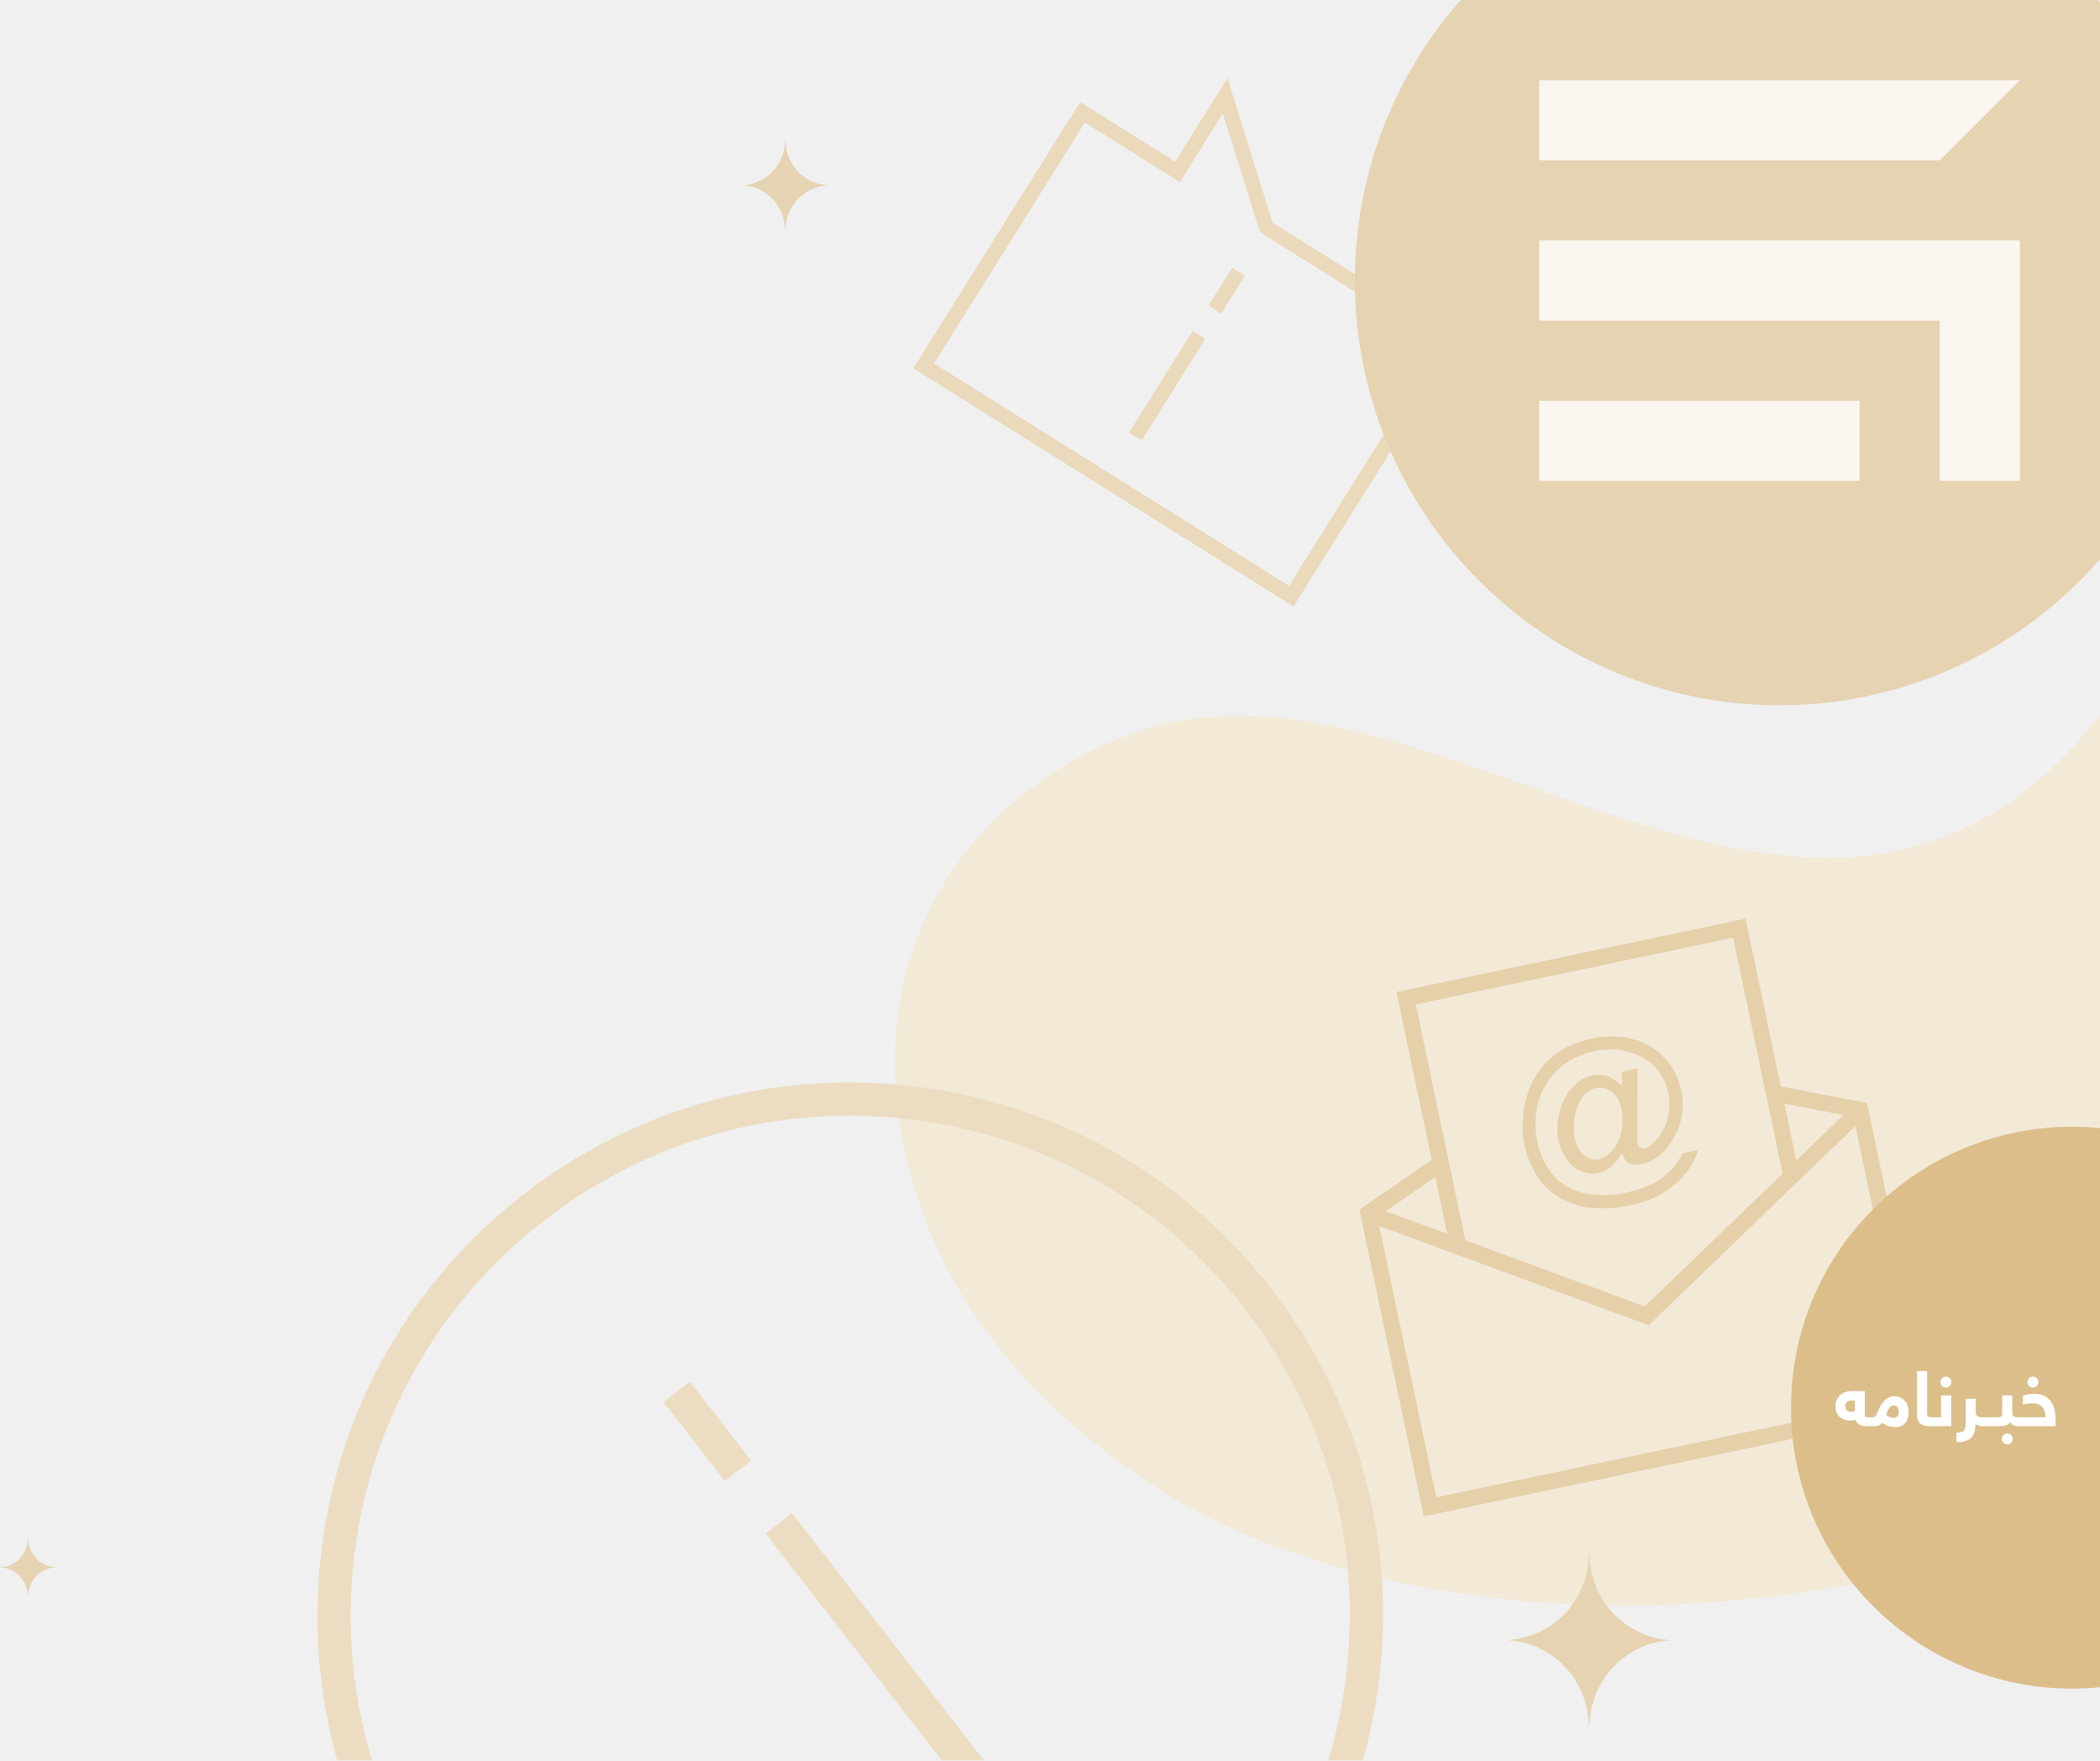
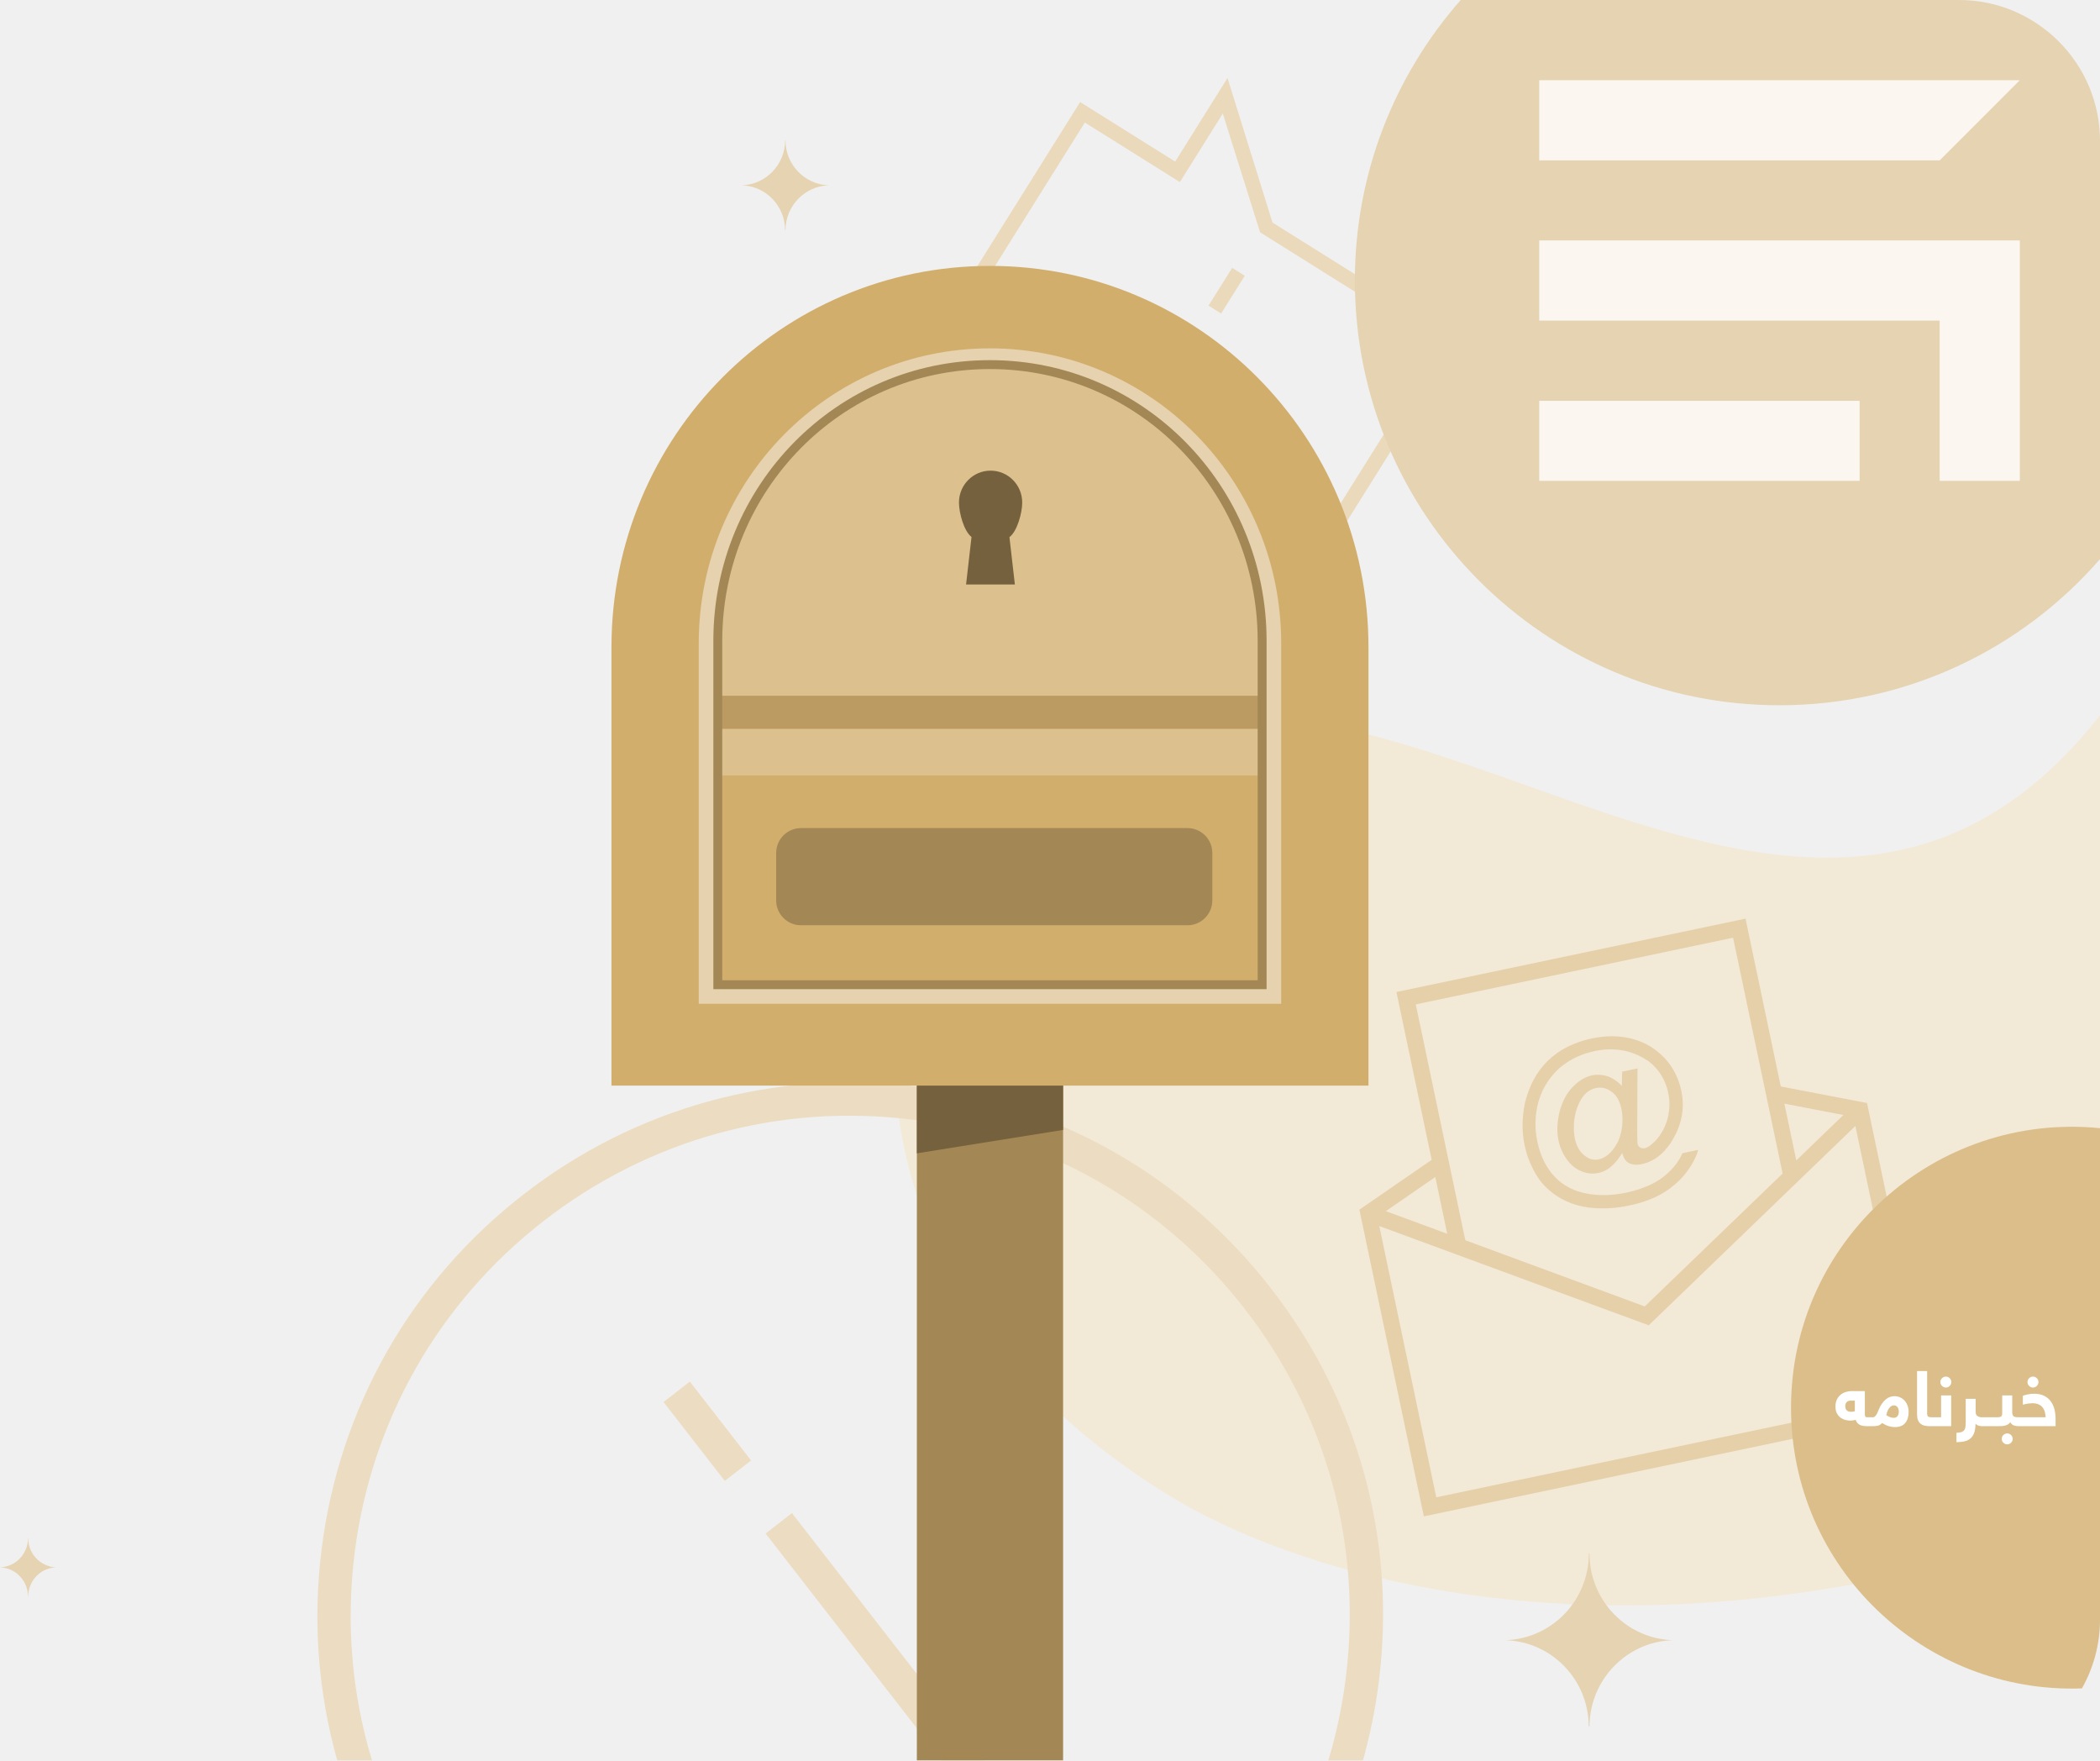
<svg xmlns="http://www.w3.org/2000/svg" xml:space="preserve" width="11.748in" height="9.846in" version="1.1" style="shape-rendering:geometricPrecision; text-rendering:geometricPrecision; image-rendering:optimizeQuality; fill-rule:evenodd; clip-rule:evenodd" viewBox="0 0 117477 98455">
  <defs>
    <style type="text/css">
   
    .fil4 {fill:#DBBE8A}
    .fil3 {fill:#E5D0AA}
    .fil0 {fill:#E5D3B2}
    .fil6 {fill:#EAD9BB}
    .fil2 {fill:#ECDDC2}
    .fil1 {fill:#F3E9D7}
-     .fil7 {fill:#FBF7F0}
+     .fil13 {fill:#FBF7F0}
+     .fil8 {fill:#75613D;fill-rule:nonzero}
+     .fil7 {fill:#A38755;fill-rule:nonzero}
+     .fil12 {fill:#BB9B61;fill-rule:nonzero}
+     .fil9 {fill:#D2AE6D;fill-rule:nonzero}
+     .fil11 {fill:#DCC08D;fill-rule:nonzero}
+     .fil10 {fill:#E6D2AE;fill-rule:nonzero}
    .fil5 {fill:white;fill-rule:nonzero}
   
  </style>
  </defs>
  <g id="Layer_x0020_1">
-     <g id="_2623281293632">
-       <path class="fil0" d="M0 87660c865,28 1559,738 1563,1617l15 0c7,-879 700,-1589 1563,-1617 -867,-28 -1563,-746 -1563,-1630l-12 0c0,884 -696,1602 -1566,1630z" />
+     <g id="_2638289427104">
+       <path class="fil0" d="M0 87660c865,28 1559,738 1564,1617l14 0c7,-879 700,-1589 1563,-1617 -867,-28 -1563,-746 -1563,-1630l-12 0c0,884 -696,1602 -1566,1630z" />
      <path class="fil1" d="M117477 84841c-25448,9217 -44208,3621 -52047,-1180 -6844,-4192 -11467,-9625 -13641,-15383 -5179,-13719 2011,-24036 11936,-27379 16780,-5650 38006,19146 53752,-892l0 44834z" />
-       <path class="fil2" d="M76248 98455c400,-1428 697,-2895 886,-4394 995,-7898 -1146,-15712 -6027,-21996 -4884,-6290 -11924,-10296 -19824,-11289 -7900,-993 -15715,1148 -22001,6030 -6290,4885 -10296,11924 -11289,19824 -507,4028 -198,8033 872,11825l1945 0c-1125,-3704 -1468,-7638 -972,-11595 933,-7402 4694,-14004 10587,-18581 5894,-4577 13221,-6586 20621,-5656 7409,931 14010,4689 18589,10585 4577,5894 6582,13216 5650,20625 -198,1581 -526,3126 -975,4622l1938 0zm-39129 -20041l1472 -1143 3426 4411 -1472 1144 -3426 -4412zm5711 7355l1473 -1144 10741 13830 -2361 0 -9853 -12686z" />
-       <path class="fil3" d="M97647 51379l-19528 4103 1972 9387 -4043 2787 3604 17153 28395 -5967 -3604 -17153 -4824 -924 -1972 -9386 0 0zm-5510 7922l0 0c0,0 0,0 0,0zm-5558 35c-312,311 -570,645 -781,1050 -49,76 -92,184 -139,276 -145,326 -267,680 -355,1043 -163,789 -177,1580 -12,2366 27,126 69,249 95,374 166,557 404,1065 734,1537 319,426 741,797 1242,1069 371,201 763,349 1208,436 170,30 341,59 524,70 652,60 1333,16 2056,-136 786,-166 1439,-418 1946,-738 508,-320 936,-705 1256,-1134 333,-447 543,-853 643,-1235l-880 185c-197,469 -561,923 -1068,1325 -353,271 -783,492 -1289,664 -229,81 -493,153 -776,213 -786,165 -1536,191 -2255,47 -326,-63 -626,-164 -901,-303 -330,-161 -622,-379 -876,-654 -469,-509 -784,-1148 -952,-1950 -159,-755 -134,-1499 69,-2247 126,-421 295,-785 535,-1131 177,-250 373,-488 607,-702 472,-411 1017,-706 1636,-885 110,-24 233,-66 343,-89 676,-142 1319,-129 1929,38 385,116 730,274 1019,476 0,0 0,0 0,0 0,0 16,-4 16,-4 158,131 314,246 445,399 382,412 613,889 729,1439 0,0 0,0 3,16 96,456 79,919 -37,1387 -127,486 -353,895 -659,1238 -40,42 -81,83 -109,105 -190,188 -363,306 -504,336 -94,20 -195,8 -271,-41 -77,-50 -125,-122 -144,-216 -10,-48 -16,-309 -17,-785l13 -3138 7 -281 -252 53 -613 129 -14 791c-252,-259 -518,-433 -803,-537 -297,-86 -580,-108 -863,-49 -362,76 -729,285 -1066,635 -340,334 -587,796 -746,1371 -142,572 -175,1120 -66,1639 90,425 263,782 493,1095 249,326 522,531 841,644 304,117 603,136 902,73 252,-52 506,-171 740,-385 222,-194 415,-448 585,-730 56,185 117,320 184,404 89,113 203,187 358,221 158,49 338,44 574,-6 0,0 15,-3 31,-7 610,-144 1135,-534 1561,-1165 50,-76 84,-149 133,-225 509,-862 664,-1764 466,-2708 -139,-660 -425,-1240 -859,-1740 -44,-57 -86,-97 -146,-150 -481,-490 -1042,-816 -1686,-992 -594,-171 -1240,-199 -1911,-107 -110,23 -239,33 -364,60 -1038,218 -1869,639 -2509,1266l0 0zm2065 5295c-273,-205 -456,-528 -548,-968 -60,-283 -63,-611 -38,-961 41,-353 123,-666 246,-938 124,-272 260,-482 426,-631 153,-131 344,-237 548,-280 315,-66 609,4 882,209 269,190 452,513 544,953 70,330 76,673 36,1027 -57,356 -139,669 -285,913 -142,260 -298,457 -479,610 -181,153 -360,239 -533,276 -283,59 -542,-1 -799,-210l0 0zm8307 -12186l2772 13191 -7714 7432 -10037 -3702 -2772 -13192 17751 -3729zm-15991 16559l-3434 -1265 2767 -1911 667 3176 0 0zm-613 14740l-3188 -15173 15072 5551 11562 -11147 3188 15172 -26634 5597 0 0zm22776 -21384l-2635 2541 -668 -3176 3303 635 0 0z" />
+       <path class="fil2" d="M76248 98455c400,-1428 697,-2896 886,-4394 995,-7898 -1146,-15712 -6027,-21996 -4884,-6290 -11924,-10296 -19824,-11289 -7900,-994 -15715,1148 -22001,6030 -6290,4885 -10296,11924 -11289,19824 -507,4028 -198,8033 872,11825l1945 0c-1125,-3704 -1468,-7638 -972,-11595 933,-7402 4694,-14004 10587,-18581 5894,-4577 13221,-6586 20621,-5656 7409,931 14010,4689 18589,10585 4577,5894 6582,13216 5650,20625 -198,1581 -526,3126 -975,4622l1938 0zm-39129 -20041l1472 -1143 3426 4411 -1472 1144 -3426 -4412zm5711 7355l1473 -1144 10741 13830 -2361 0 -9853 -12686z" />
+       <path class="fil3" d="M97647 51379l-19528 4103 1972 9387 -4044 2787 3605 17153 28395 -5967 -3604 -17153 -4824 -924 -1972 -9386 0 0zm-5510 7922l0 0c0,0 0,0 0,0zm-5558 35c-312,311 -570,645 -781,1050 -49,76 -92,184 -139,276 -145,326 -267,680 -355,1043 -163,789 -177,1580 -12,2366 27,126 69,249 95,374 166,557 404,1065 734,1537 319,426 741,797 1242,1069 371,201 763,349 1208,436 170,29 341,59 524,70 652,60 1333,16 2056,-136 786,-166 1439,-418 1946,-738 508,-320 936,-705 1256,-1134 333,-447 543,-853 643,-1235l-880 185c-197,469 -562,923 -1068,1325 -353,271 -783,492 -1289,664 -229,81 -493,153 -776,213 -786,165 -1536,191 -2255,47 -326,-63 -626,-164 -901,-303 -330,-161 -622,-379 -876,-654 -469,-509 -784,-1148 -952,-1950 -159,-755 -134,-1499 69,-2247 126,-421 295,-785 535,-1131 177,-250 373,-488 607,-702 472,-411 1017,-706 1636,-885 110,-24 233,-66 343,-89 676,-142 1319,-129 1929,38 385,116 730,274 1019,476 0,0 0,0 0,0 0,0 16,-4 16,-4 158,131 314,246 445,399 382,412 613,889 729,1439 0,0 0,0 3,16 96,456 78,919 -37,1387 -127,486 -353,895 -659,1238 -40,42 -81,83 -109,105 -190,188 -363,306 -504,336 -94,20 -195,8 -272,-41 -76,-50 -124,-122 -143,-216 -10,-48 -16,-309 -17,-785l13 -3138 7 -281 -252 53 -613 129 -14 791c-252,-259 -518,-433 -803,-537 -297,-86 -581,-108 -863,-49 -362,76 -729,285 -1066,635 -340,334 -587,796 -746,1371 -142,572 -175,1120 -66,1639 90,425 263,782 493,1095 249,325 522,531 841,644 304,117 603,136 902,73 252,-52 506,-171 740,-385 222,-194 415,-448 585,-730 56,185 117,320 184,404 89,113 203,187 358,221 158,49 338,44 573,-6 0,0 16,-3 32,-7 610,-144 1135,-534 1561,-1165 50,-76 84,-149 133,-225 509,-862 664,-1764 465,-2708 -138,-660 -424,-1240 -858,-1740 -44,-57 -86,-97 -146,-150 -481,-490 -1042,-816 -1686,-992 -594,-171 -1240,-199 -1911,-108 -110,24 -239,34 -365,61 -1037,218 -1868,639 -2508,1266l0 0zm2065 5295c-273,-205 -456,-528 -548,-968 -60,-283 -63,-611 -38,-961 41,-353 123,-666 246,-938 124,-272 260,-482 426,-631 153,-131 344,-237 548,-280 315,-66 609,4 882,209 269,190 452,513 544,953 70,330 76,673 36,1027 -57,356 -139,669 -285,913 -142,260 -298,457 -479,610 -181,153 -360,239 -533,276 -283,59 -542,-1 -799,-210l0 0zm8307 -12186l2772 13191 -7714 7432 -10037 -3702 -2772 -13192 17751 -3729zm-15991 16559l-3434 -1265 2767 -1911 667 3176 0 0zm-613 14740l-3188 -15173 15072 5551 11562 -11147 3188 15172 -26634 5597 0 0zm22775 -21384l-2634 2541 -668 -3176 3302 635 0 0z" />
      <g>
-         <path class="fil4" d="M117477 63098l0 31266c-9238,918 -17284,-6313 -17284,-15633 0,-9320 8046,-16551 17284,-15633z" />
-         <path class="fil5" d="M103226 78641c0,36 5,72 13,110 8,38 24,72 47,103 23,30 54,55 93,75 39,21 88,31 149,31 37,0 76,-1 114,-4 39,-3 79,-12 120,-25l0 -597 -215 0c-107,0 -187,28 -241,84 -53,56 -80,130 -80,223zm1204 1122c-69,0 -136,-5 -201,-15 -64,-9 -124,-27 -179,-53 -54,-26 -103,-62 -144,-107 -41,-45 -74,-103 -96,-175 -49,11 -99,20 -152,28 -52,8 -103,12 -155,12 -72,0 -156,-11 -251,-32 -95,-22 -185,-62 -270,-120 -84,-57 -156,-137 -215,-240 -59,-102 -89,-234 -89,-394 0,-159 28,-293 84,-402 56,-109 128,-198 216,-268 89,-69 186,-119 294,-149 107,-31 213,-46 317,-46l733 0 0 1293c0,66 9,111 27,135 17,24 57,36 121,36l103 0c23,0 44,2 64,7 21,5 39,15 55,30 17,16 29,39 38,71 7,31 12,75 12,130 0,98 -14,166 -41,203 -28,37 -70,56 -128,56l-143 0zm1792 -803c0,-44 -5,-87 -15,-129 -10,-44 -25,-82 -47,-115 -22,-32 -51,-60 -87,-82 -35,-22 -79,-32 -132,-32 -37,0 -77,9 -116,28 -41,19 -79,50 -116,93 -38,43 -73,98 -106,167 -33,69 -60,156 -83,259 72,44 140,79 205,107 64,28 134,41 208,41 93,0 164,-30 214,-92 50,-62 75,-144 75,-245zm-1425 306c35,0 78,-29 128,-86 51,-57 96,-140 136,-249 63,-165 132,-301 207,-410 75,-108 152,-194 232,-259 79,-65 159,-110 239,-136 80,-26 160,-39 238,-39 112,0 218,22 315,66 98,43 182,103 252,181 71,77 126,171 166,280 40,110 60,229 60,358 0,259 -63,464 -190,616 -126,152 -319,228 -578,228 -115,0 -231,-18 -347,-53 -117,-35 -240,-94 -369,-177 -74,83 -151,133 -229,150 -78,18 -163,27 -254,27l-230 0c-22,0 -44,-2 -64,-6 -21,-5 -39,-15 -55,-31 -16,-16 -28,-40 -37,-72 -8,-31 -12,-74 -12,-129 0,-99 14,-166 41,-204 27,-37 70,-55 127,-55l224 0zm3465 238c0,98 -13,166 -41,203 -27,37 -69,56 -127,56l-181 0c-99,0 -189,-11 -270,-32 -81,-23 -152,-59 -211,-108 -59,-50 -105,-117 -138,-200 -33,-84 -50,-187 -50,-311l0 -2431 562 0 0 2352c0,102 18,166 53,193 36,26 87,40 153,40l82 0c22,0 44,2 64,7 21,5 39,15 56,30 15,16 28,39 36,71 9,31 12,75 12,130zm285 -2205c0,-83 30,-155 90,-216 61,-61 133,-92 218,-92 82,0 154,30 215,90 60,61 90,133 90,218 0,82 -30,154 -90,215 -61,60 -133,90 -215,90 -83,0 -155,-30 -216,-90 -61,-61 -92,-133 -92,-215zm40 1967l0 -1221 566 0 0 1718 -1063 0c-23,0 -44,-2 -64,-6 -21,-5 -39,-15 -56,-31 -16,-16 -28,-40 -36,-72 -9,-31 -13,-74 -13,-129 0,-99 14,-166 41,-204 28,-37 70,-55 128,-55l497 0zm2256 497c-38,0 -90,-9 -156,-27 -67,-17 -124,-54 -173,-112 -3,195 -26,358 -68,490 -44,131 -108,238 -195,318 -86,81 -195,139 -327,173 -133,34 -292,53 -476,56l0 -527c118,-3 211,-16 281,-41 69,-25 121,-61 156,-110 34,-48 56,-111 66,-188 10,-76 15,-168 15,-274l0 -1286 557 0 0 734c0,112 33,190 102,232 68,43 141,65 218,65 22,0 44,2 64,7 21,5 39,15 55,30 16,16 28,39 37,71 8,31 12,75 12,130 0,98 -14,166 -41,203 -27,37 -70,56 -127,56zm-2 0c-23,0 -44,-2 -65,-6 -20,-5 -38,-15 -55,-31 -16,-16 -28,-40 -37,-72 -8,-31 -12,-74 -12,-129 0,-99 14,-166 41,-204 28,-37 70,-55 128,-55l638 0c23,0 44,2 65,7 20,5 38,15 54,30 17,16 29,39 38,71 8,31 12,75 12,130 0,98 -14,166 -41,203 -27,37 -70,56 -128,56l-638 0zm902 -497c98,0 167,-15 206,-45 38,-31 57,-99 57,-204l0 -972 561 0 0 924c0,106 21,182 60,228 40,46 130,69 269,69 23,0 44,2 64,7 20,5 38,15 54,30 15,16 28,39 37,71 9,31 14,75 14,130 0,98 -14,166 -41,203 -28,37 -70,56 -128,56 -82,0 -163,-14 -242,-41 -77,-27 -142,-87 -195,-178 -35,49 -76,88 -125,118 -48,29 -100,51 -154,67 -56,14 -113,23 -172,28 -59,4 -117,6 -174,6l-355 0c-22,0 -43,-2 -64,-6 -20,-5 -38,-15 -55,-31 -16,-16 -28,-40 -37,-72 -8,-31 -12,-74 -12,-129 0,-99 14,-166 41,-204 27,-37 70,-55 127,-55l264 0zm237 1209c0,-82 30,-154 90,-215 61,-60 133,-90 218,-90 82,0 153,30 214,90 60,61 91,133 91,215 0,83 -31,155 -91,216 -61,60 -132,90 -214,90 -84,0 -156,-30 -217,-90 -61,-61 -91,-133 -91,-216zm2459 -1209c-8,-116 -27,-222 -55,-317 -29,-97 -73,-180 -132,-249 -59,-68 -135,-122 -227,-161 -92,-38 -207,-57 -344,-57 -47,0 -120,6 -218,18 -100,13 -200,34 -301,64l0 -502c66,-23 156,-47 270,-73 113,-26 231,-39 351,-39 226,0 415,39 569,116 154,77 278,181 373,311 95,130 163,280 205,451 41,171 62,349 62,534l0 401 -2098 0c-22,0 -44,-2 -64,-6 -21,-5 -39,-15 -55,-31 -16,-16 -28,-40 -37,-72 -9,-31 -12,-74 -12,-129 0,-99 13,-166 41,-204 27,-37 70,-55 127,-55l1545 0zm-1019 -1967c0,-83 30,-155 91,-216 60,-61 133,-92 217,-92 83,0 155,30 215,90 61,61 91,133 91,218 0,82 -30,154 -91,215 -60,60 -132,90 -215,90 -83,0 -155,-30 -216,-90 -61,-61 -92,-133 -92,-215z" />
+         <path class="fil4" d="M117477 63098l0 27483c0,1396 -368,2710 -1012,3850 -8806,316 -16272,-6722 -16272,-15700 0,-9320 8046,-16551 17284,-15633z" />
+         <path class="fil5" d="M103226 78641c0,35 5,72 13,110 8,38 24,72 47,103 23,30 54,55 93,75 39,21 88,31 149,31 37,0 76,-1 114,-4 39,-3 79,-12 120,-26l0 -596 -215 0c-107,0 -188,28 -241,84 -53,56 -80,130 -80,223zm1204 1122c-69,0 -136,-5 -201,-15 -64,-9 -124,-27 -179,-53 -54,-26 -103,-62 -144,-107 -41,-45 -74,-103 -96,-175 -49,11 -99,20 -152,28 -52,8 -104,12 -155,12 -72,0 -156,-11 -251,-33 -95,-21 -185,-61 -270,-119 -84,-58 -156,-137 -215,-240 -59,-102 -89,-234 -89,-394 0,-159 28,-293 84,-402 56,-109 128,-198 216,-268 89,-69 186,-119 294,-149 107,-31 213,-46 317,-46l733 0 0 1293c0,66 9,111 27,135 17,24 57,36 121,36l103 0c23,0 44,2 64,7 21,5 39,15 55,30 17,16 29,39 37,71 8,31 13,75 13,130 0,98 -14,166 -41,203 -28,37 -70,56 -128,56l-143 0zm1792 -803c0,-44 -5,-87 -15,-130 -10,-43 -25,-81 -47,-114 -22,-32 -51,-60 -87,-82 -35,-22 -79,-32 -132,-32 -37,0 -77,9 -116,28 -41,19 -80,50 -116,93 -38,43 -73,98 -106,167 -33,69 -60,156 -83,259 71,44 140,79 205,107 64,28 133,41 208,41 93,0 164,-31 214,-92 50,-62 75,-144 75,-245zm-1425 306c35,0 78,-29 128,-86 51,-57 96,-140 135,-250 64,-164 133,-300 208,-409 75,-108 152,-194 232,-259 79,-65 159,-110 239,-136 80,-26 160,-39 238,-39 112,0 217,22 315,66 98,43 182,103 252,181 71,77 126,171 166,280 40,110 60,229 60,358 0,259 -63,464 -190,616 -126,152 -319,228 -578,228 -115,0 -231,-18 -347,-53 -117,-35 -240,-94 -369,-177 -74,83 -151,133 -229,150 -78,18 -163,27 -254,27l-230 0c-22,0 -44,-2 -64,-6 -21,-5 -39,-15 -55,-31 -16,-16 -28,-40 -37,-72 -8,-31 -12,-74 -12,-129 0,-99 14,-166 41,-204 27,-37 70,-55 127,-55l224 0zm3465 238c0,98 -13,166 -41,203 -27,37 -69,56 -127,56l-181 0c-99,0 -189,-11 -270,-32 -81,-23 -152,-59 -211,-108 -59,-50 -105,-117 -138,-200 -33,-84 -50,-187 -50,-311l0 -2431 562 0 0 2352c0,102 18,166 53,193 36,26 87,40 153,40l82 0c22,0 44,2 64,7 21,5 39,15 56,30 15,16 28,39 36,71 9,31 12,75 12,130zm285 -2205c0,-83 30,-155 90,-216 61,-61 133,-92 218,-92 82,0 154,30 215,90 60,61 90,133 90,218 0,82 -30,154 -90,215 -61,60 -133,90 -215,90 -83,0 -155,-30 -216,-90 -61,-61 -92,-133 -92,-215zm40 1967l0 -1221 565 0 0 1718 -1062 0c-23,0 -44,-2 -64,-6 -21,-5 -39,-15 -56,-31 -16,-16 -28,-40 -36,-72 -9,-31 -13,-74 -13,-129 0,-99 14,-166 41,-204 28,-37 70,-55 128,-55l497 0zm2256 497c-38,0 -90,-9 -156,-27 -67,-17 -124,-54 -173,-112 -3,195 -26,358 -68,490 -44,131 -108,238 -195,318 -86,81 -195,139 -327,173 -133,34 -292,53 -477,56l0 -527c119,-3 212,-16 282,-41 69,-25 121,-61 156,-110 34,-48 56,-111 66,-188 10,-76 15,-168 15,-274l0 -1286 556 0 0 734c0,112 34,190 103,232 68,43 141,65 218,65 22,0 44,2 64,7 21,5 39,15 55,30 16,16 28,39 37,71 8,31 12,75 12,130 0,98 -14,166 -41,203 -27,37 -70,56 -127,56zm-2 0c-23,0 -44,-2 -65,-6 -20,-5 -38,-15 -55,-31 -16,-16 -28,-40 -37,-72 -8,-31 -12,-74 -12,-129 0,-99 14,-166 41,-204 28,-37 70,-55 128,-55l638 0c23,0 44,2 65,7 20,5 38,15 54,30 17,16 29,39 38,71 8,31 12,75 12,130 0,98 -14,166 -41,203 -28,37 -70,56 -128,56l-638 0zm902 -497c98,0 167,-15 206,-46 38,-30 57,-98 57,-203l0 -972 561 0 0 924c0,106 21,182 60,228 40,46 130,69 269,69 23,0 44,2 64,7 20,5 38,15 54,30 15,16 28,39 37,71 9,31 14,75 14,130 0,98 -14,166 -41,203 -28,37 -70,56 -128,56 -83,0 -163,-14 -242,-41 -77,-27 -142,-87 -195,-178 -35,49 -77,88 -125,118 -48,29 -100,51 -154,66 -56,15 -113,24 -172,29 -59,4 -117,6 -175,6l-354 0c-22,0 -43,-2 -64,-6 -20,-5 -38,-15 -55,-31 -16,-16 -28,-40 -37,-72 -8,-31 -12,-74 -12,-129 0,-99 14,-166 41,-204 27,-37 70,-55 127,-55l264 0zm237 1209c0,-82 30,-154 90,-215 61,-60 133,-90 217,-90 83,0 154,30 215,90 60,61 91,133 91,215 0,83 -31,155 -91,215 -61,61 -132,91 -215,91 -83,0 -155,-30 -216,-91 -61,-60 -91,-132 -91,-215zm2459 -1209c-8,-116 -27,-222 -55,-318 -29,-96 -73,-179 -132,-248 -59,-68 -135,-122 -227,-161 -92,-38 -207,-58 -344,-58 -47,0 -120,7 -219,19 -99,13 -199,34 -300,64l0 -502c66,-23 156,-47 270,-73 113,-26 231,-39 351,-39 226,0 415,39 569,116 154,77 278,181 373,311 95,130 163,280 205,451 41,171 62,349 62,534l0 401 -2098 0c-22,0 -44,-2 -64,-6 -21,-5 -39,-15 -55,-31 -16,-16 -28,-40 -37,-72 -9,-31 -12,-74 -12,-129 0,-99 13,-166 41,-204 27,-37 69,-55 127,-55l1545 0zm-1019 -1967c0,-83 30,-155 91,-216 60,-61 133,-92 217,-92 83,0 155,30 215,90 61,61 91,133 91,218 0,82 -30,154 -91,215 -60,60 -132,90 -215,90 -83,0 -155,-30 -216,-90 -61,-61 -92,-133 -92,-215z" />
      </g>
-       <path class="fil6" d="M68930 14981l-1323 2112 704 441 1323 -2112 -704 -441zm-525 -8633l2086 6644 10055 6297 -8438 13474 -19859 -12437 8438 -13474 5317 3330 2401 -3834zm-2664 2689l-5317 -3330 -9328 14894 21267 13319 9328 -14894 -10508 -6581 -2514 -8084 -2928 4676zm1681 9917l-704 -441 -3557 5680 704 441 3557 -5680z" />
+       <path class="fil6" d="M68930 14981l-1323 2112 704 441 1323 -2112 -704 -441zm-525 -8633l2086 6644 10055 6297 -8438 13474 -19859 -12437 8438 -13474 5317 3330 2401 -3834zm-2664 2689l-5317 -3330 -9328 14894 21267 13319 9328 -14894 -10508 -6581 -2514 -8083 -2928 4675zm1681 9917l-704 -440 -3557 5679 704 441 3557 -5680z" />
+       <g>
+         <polygon class="fil7" points="59471,98455 51290,98455 51290,46643 59471,46643 " />
+         <polygon class="fil8" points="59471,63195 51290,64504 51290,46097 59471,46097 " />
+         <path class="fil9" d="M76554 60716l0 -24517c0,-11779 -9478,-21328 -21169,-21328l-9 0c-11692,0 -21170,9549 -21170,21328l0 24517 42348 0z" />
+         <g>
+           <path class="fil10" d="M39089 35973c0,-4550 1818,-8676 4767,-11663 2944,-2982 7011,-4828 11520,-4828 4512,0 8582,1846 11526,4827 2951,2987 4770,7114 4770,11664l0 20167 -32583 0 0 -20167zm997 0l0 19170 30589 0 0 -19170c0,-4280 -1709,-8161 -4481,-10967 -2762,-2796 -6581,-4527 -10818,-4527 -4233,0 -8050,1732 -10811,4528 -2771,2806 -4479,6686 -4479,10966z" />
+           <path class="fil11" d="M40155 55072l0 -19231c0,-8519 6759,-15450 15220,-15450 8467,0 15231,6931 15231,15450l0 19231 -30451 0z" />
+           <path class="fil8" d="M57184 28104c0,-984 -792,-1782 -1769,-1782 -976,0 -1769,798 -1769,1782 0,580 276,1602 702,1927l-305 2659 2730 0 -303 -2649c432,-325 714,-1351 714,-1937z" />
+           <polygon class="fil12" points="40240,40763 70491,40763 70491,38913 40240,38913 " />
+           <polygon class="fil9" points="70606,55082 40242,55082 40242,43370 70606,43370 " />
+           <path class="fil7" d="M66432 51749l-21625 0c-763,0 -1387,-625 -1387,-1388l0 -2660c0,-763 624,-1387 1387,-1387l21625 0c763,0 1387,624 1387,1387l0 2660c0,763 -624,1388 -1387,1388z" />
+           <path class="fil7" d="M39906 35841c0,-4335 1724,-8267 4526,-11111 2792,-2834 6653,-4588 10943,-4588 4294,0 8157,1754 10951,4588 2804,2844 4529,6776 4529,11111l0 19482 -30949 0 0 -19482zm498 0l0 18983 29952 0 0 -18983c0,-4201 -1670,-8009 -4385,-10763 -2702,-2741 -6440,-4438 -10596,-4438 -4152,0 -7888,1697 -10589,4438 -2712,2754 -4382,6562 -4382,10763z" />
+         </g>
+       </g>
      <path class="fil0" d="M41501 10363c1338,43 2410,1141 2417,2501l22 0c11,-1360 1084,-2458 2418,-2501 -1342,-44 -2418,-1153 -2418,-2519l-18 0c0,1366 -1076,2475 -2421,2519z" />
      <path class="fil0" d="M84222 91734c2576,84 4640,2197 4654,4815l42 0c21,-2618 2086,-4731 4654,-4815 -2582,-84 -4654,-2219 -4654,-4850l-35 0c0,2631 -2071,4766 -4661,4850z" />
      <g>
-         <path class="fil0" d="M99546 39444c7158,0 13576,-3166 17931,-8175l0 -31155c-33,-38 -67,-76 -100,-114l-35662 0c-3685,4185 -5921,9677 -5921,15692 0,13118 10634,23752 23752,23752z" />
-         <path class="fil7" d="M86106 8969l22402 0 4484 -4485 -26886 0 0 4485zm17924 13446l-17924 0 0 4478 17924 0 0 -4478zm8962 -8969l-26886 0 0 4485 22402 0 0 8962 4484 0 0 -13447z" />
+         <path class="fil0" d="M99546 39444c7158,0 13576,-3166 17931,-8175l0 -23395c0,-4331 -3543,-7874 -7874,-7874l-27888 0c-3685,4185 -5921,9677 -5921,15692 0,13118 10634,23752 23752,23752z" />
+         <path class="fil13" d="M86106 8969l22402 0 4484 -4485 -26886 0 0 4485zm17924 13446l-17924 0 0 4478 17924 0 0 -4478zm8962 -8969l-26886 0 0 4485 22402 0 0 8962 4484 0 0 -13447z" />
      </g>
    </g>
  </g>
</svg>
